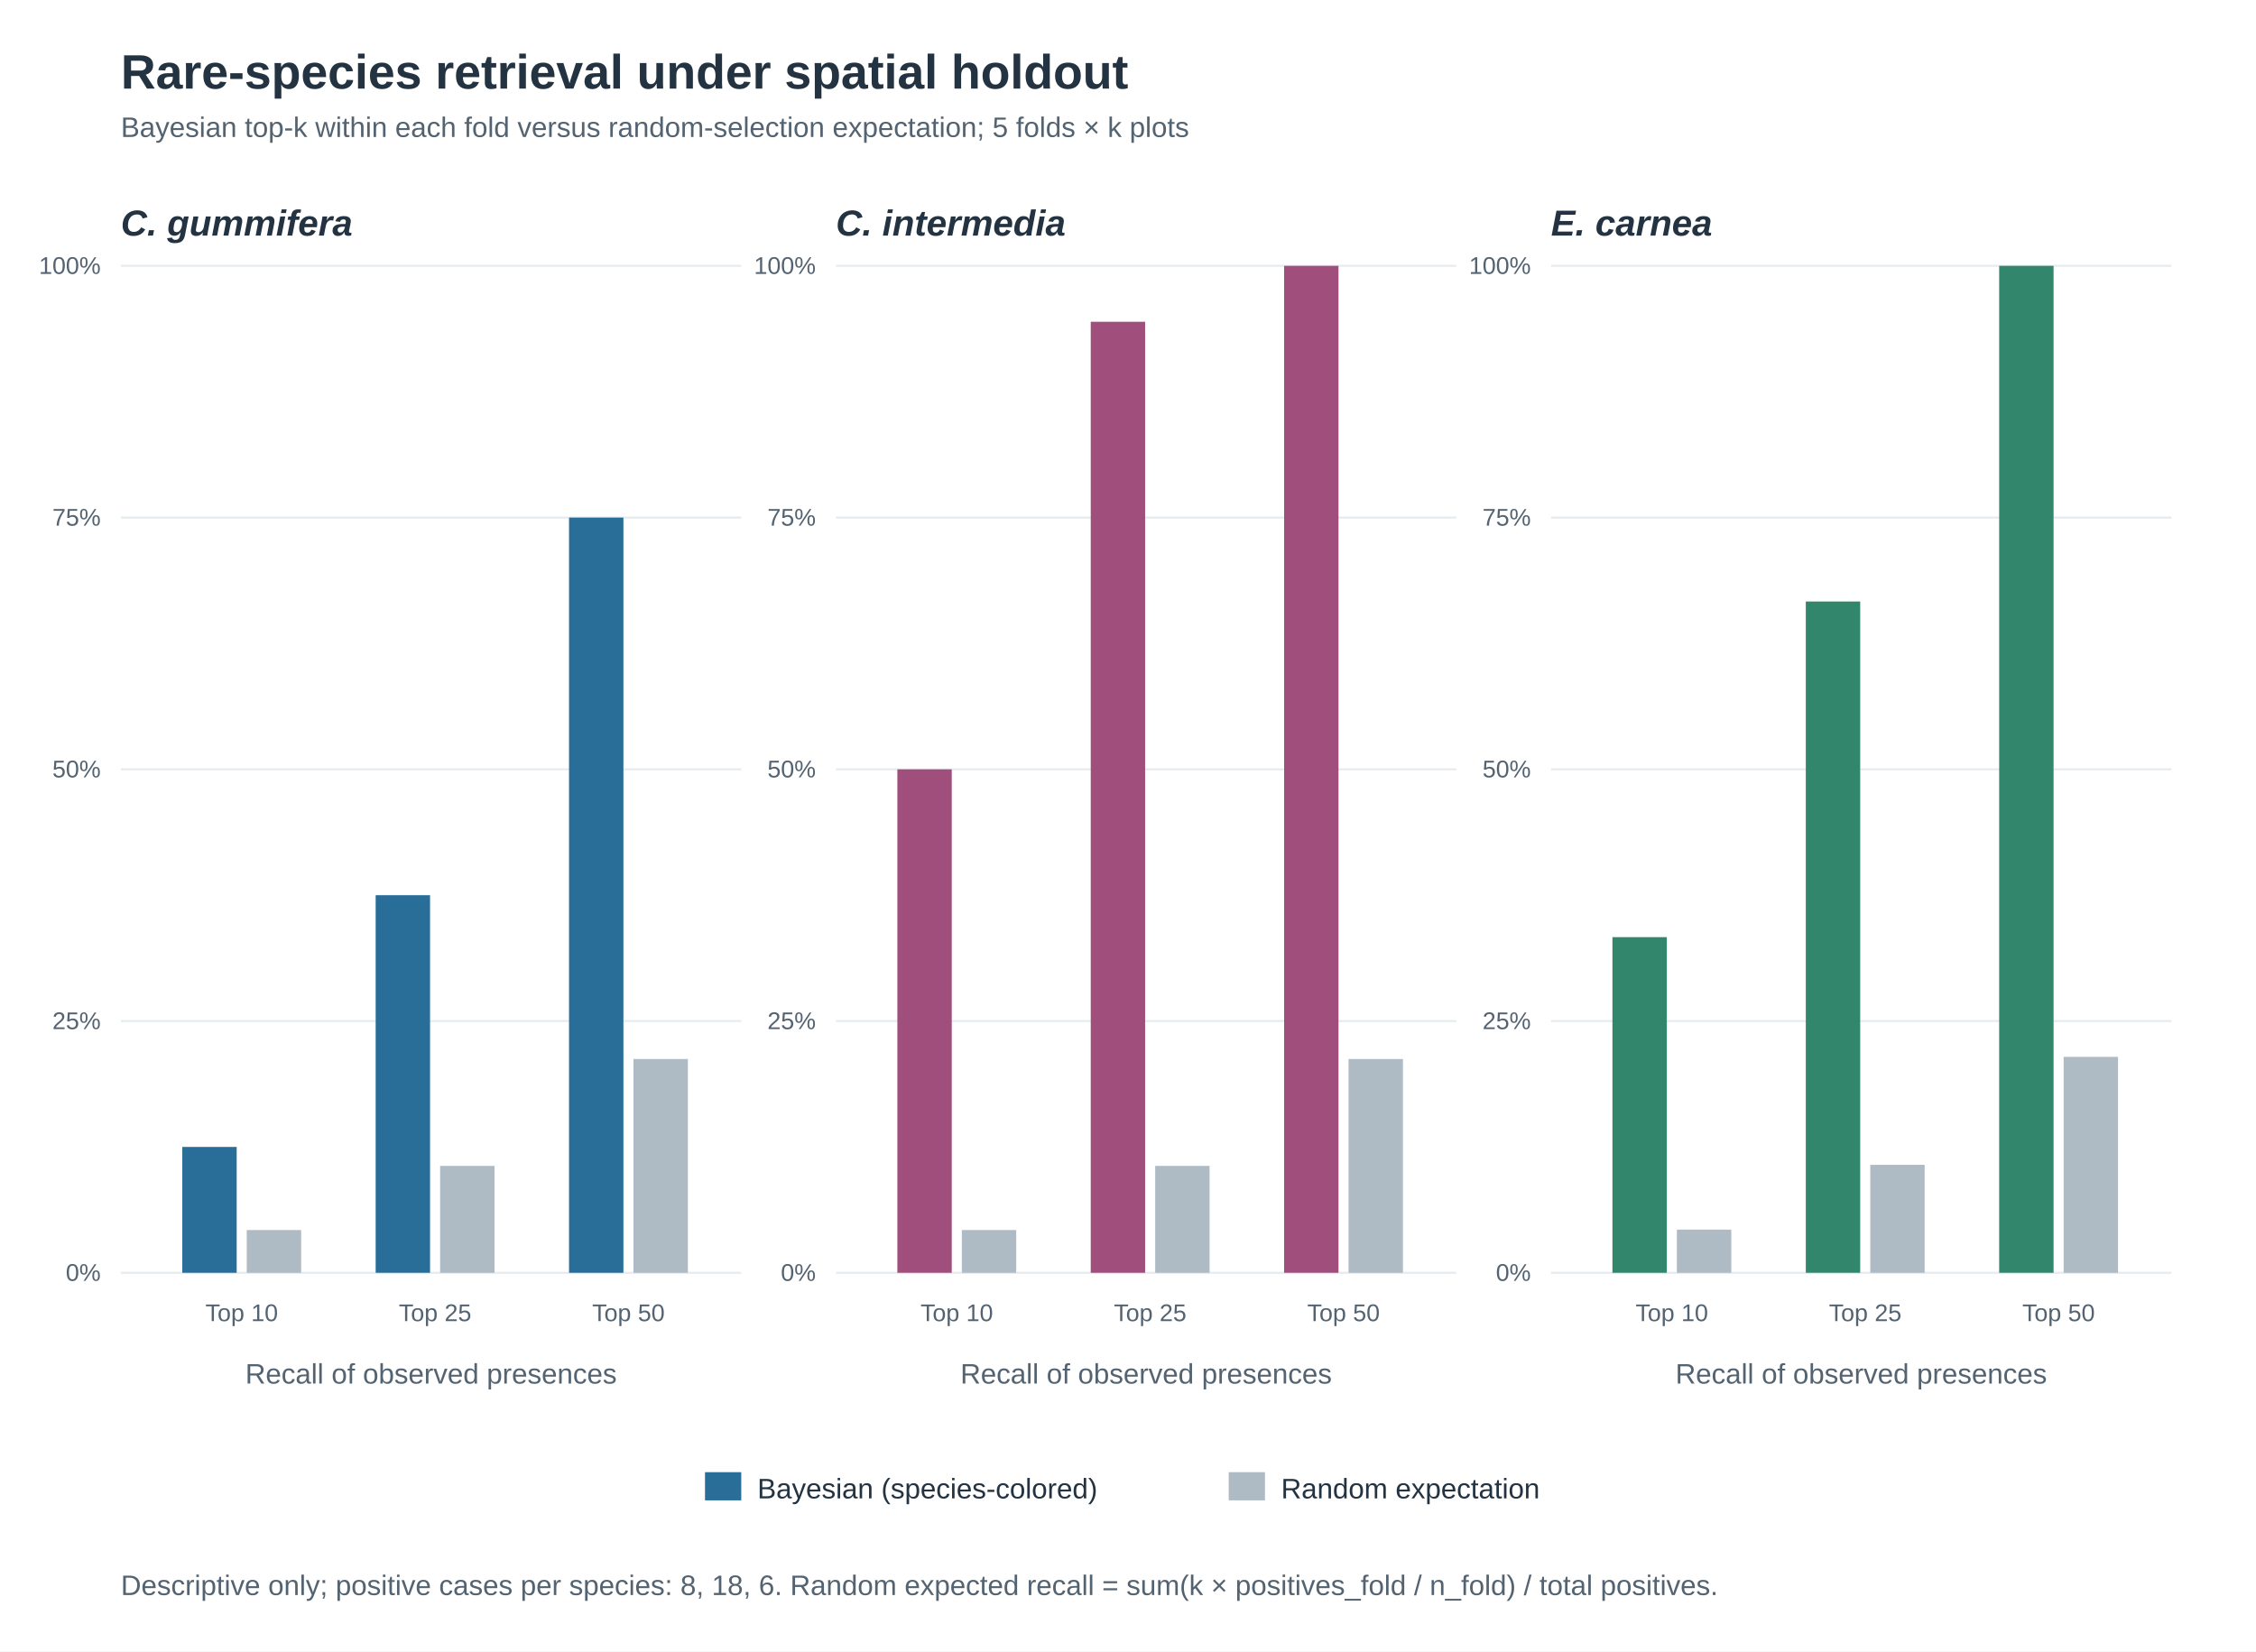
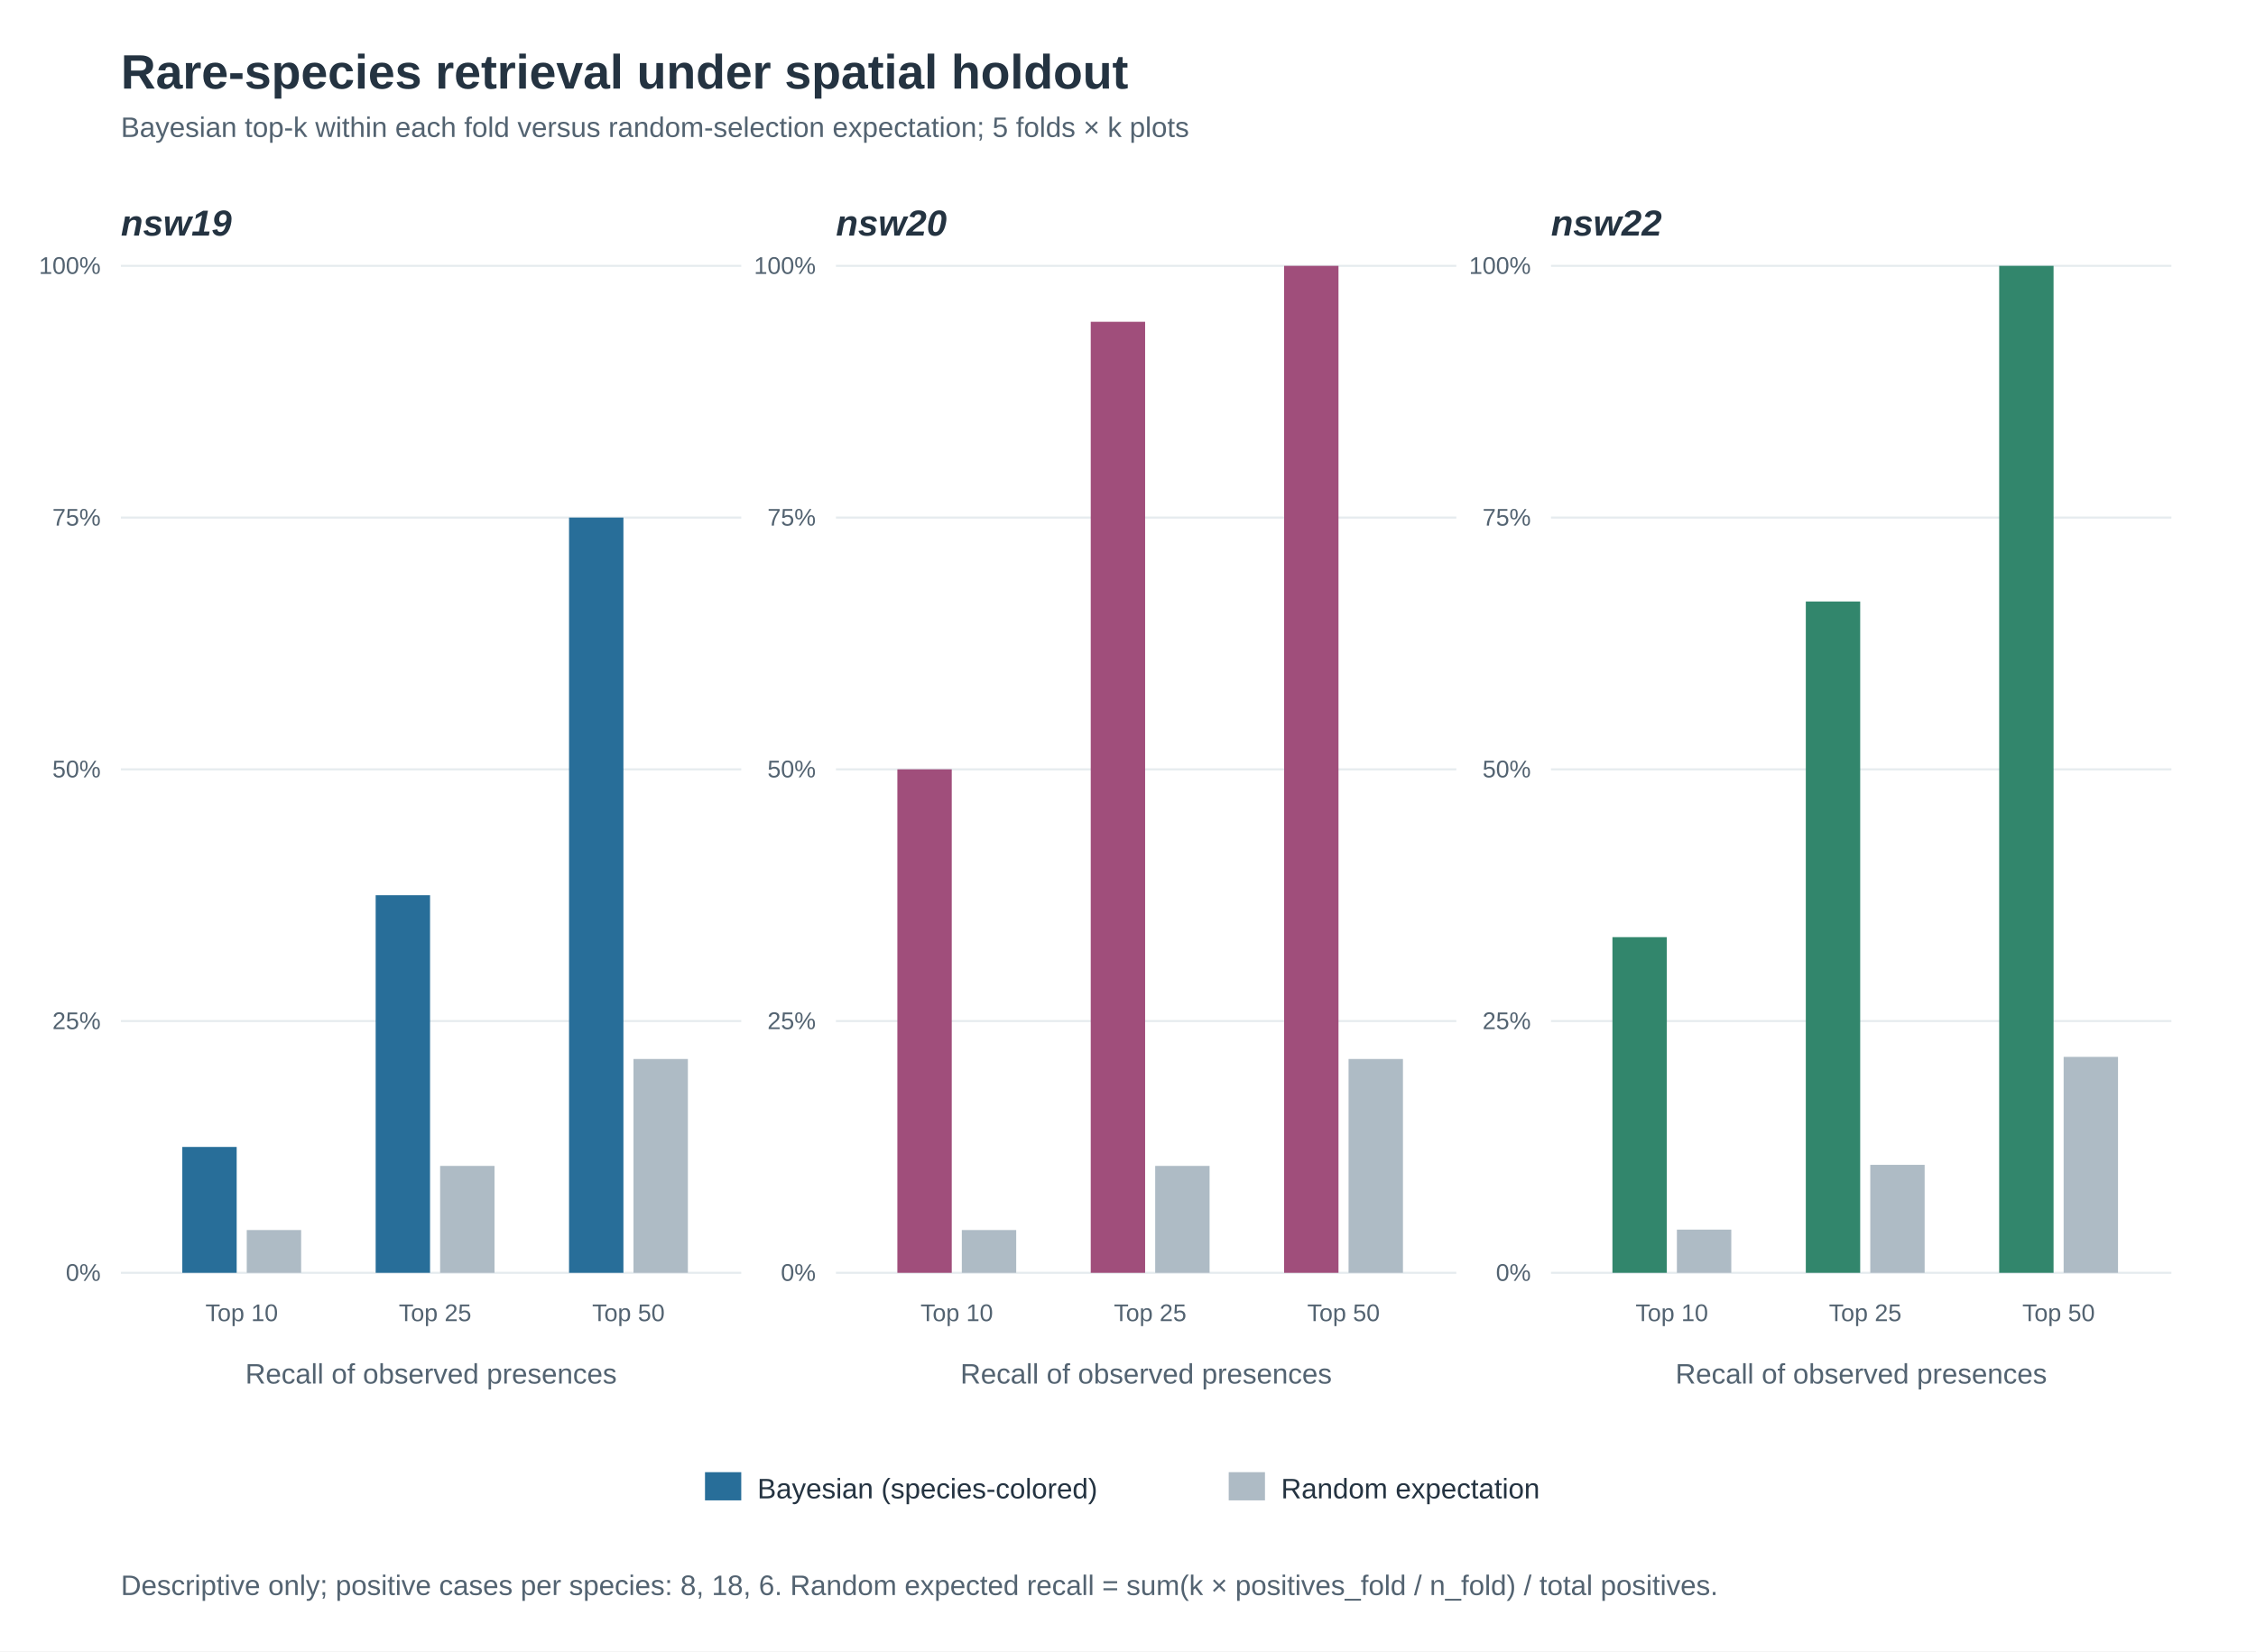
<svg xmlns="http://www.w3.org/2000/svg" width="1120" height="820" viewBox="0 0 1120 820">
  <rect width="1120" height="820" fill="#ffffff" />
  <style>text{font-family:Arial,Helvetica,sans-serif;fill:#243341}.title{font-size:24px;font-weight:700}.sub{font-size:14px;fill:#536371}.panel{font-size:18px;font-style:italic;font-weight:600}.tick{font-size:12px;fill:#536371}.legend{font-size:14px}</style>
  <text x="60" y="44" class="title">Rare-species retrieval under spatial holdout</text>
  <text x="60" y="68" class="sub">Bayesian top-k within each fold versus random-selection expectation; 5 folds × k plots</text>
-   <text x="60" y="117" class="panel">C. gummifera</text>
+   <text x="60" y="117" class="panel">nsw19</text>
  <line x1="60" y1="632" x2="368" y2="632" stroke="#e5ebee" />
  <text x="50" y="636" text-anchor="end" class="tick">0%</text>
  <line x1="60" y1="507" x2="368" y2="507" stroke="#e5ebee" />
  <text x="50" y="511" text-anchor="end" class="tick">25%</text>
  <line x1="60" y1="382" x2="368" y2="382" stroke="#e5ebee" />
  <text x="50" y="386" text-anchor="end" class="tick">50%</text>
  <line x1="60" y1="257" x2="368" y2="257" stroke="#e5ebee" />
  <text x="50" y="261" text-anchor="end" class="tick">75%</text>
  <line x1="60" y1="132" x2="368" y2="132" stroke="#e5ebee" />
  <text x="50" y="136" text-anchor="end" class="tick">100%</text>
  <rect x="90.5" y="569.5" width="27" height="62.5" fill="#286e99" />
  <rect x="122.5" y="610.768" width="27" height="21.232" fill="#aebbc5" />
  <text x="120" y="656" text-anchor="middle" class="tick">Top 10</text>
  <rect x="186.5" y="444.5" width="27" height="187.5" fill="#286e99" />
  <rect x="218.5" y="578.919" width="27" height="53.081" fill="#aebbc5" />
  <text x="216" y="656" text-anchor="middle" class="tick">Top 25</text>
  <rect x="282.5" y="257" width="27" height="375" fill="#286e99" />
  <rect x="314.5" y="525.839" width="27" height="106.161" fill="#aebbc5" />
  <text x="312" y="656" text-anchor="middle" class="tick">Top 50</text>
  <text x="214" y="687" text-anchor="middle" class="sub">Recall of observed presences</text>
-   <text x="415" y="117" class="panel">C. intermedia</text>
+   <text x="415" y="117" class="panel">nsw20</text>
  <line x1="415" y1="632" x2="723" y2="632" stroke="#e5ebee" />
  <text x="405" y="636" text-anchor="end" class="tick">0%</text>
  <line x1="415" y1="507" x2="723" y2="507" stroke="#e5ebee" />
  <text x="405" y="511" text-anchor="end" class="tick">25%</text>
  <line x1="415" y1="382" x2="723" y2="382" stroke="#e5ebee" />
  <text x="405" y="386" text-anchor="end" class="tick">50%</text>
  <line x1="415" y1="257" x2="723" y2="257" stroke="#e5ebee" />
  <text x="405" y="261" text-anchor="end" class="tick">75%</text>
  <line x1="415" y1="132" x2="723" y2="132" stroke="#e5ebee" />
  <text x="405" y="136" text-anchor="end" class="tick">100%</text>
  <rect x="445.5" y="382" width="27" height="250" fill="#a04e7b" />
  <rect x="477.5" y="610.768" width="27" height="21.232" fill="#aebbc5" />
  <text x="475" y="656" text-anchor="middle" class="tick">Top 10</text>
  <rect x="541.5" y="159.778" width="27" height="472.222" fill="#a04e7b" />
  <rect x="573.5" y="578.919" width="27" height="53.081" fill="#aebbc5" />
  <text x="571" y="656" text-anchor="middle" class="tick">Top 25</text>
  <rect x="637.5" y="132" width="27" height="500" fill="#a04e7b" />
  <rect x="669.5" y="525.839" width="27" height="106.161" fill="#aebbc5" />
  <text x="667" y="656" text-anchor="middle" class="tick">Top 50</text>
  <text x="569" y="687" text-anchor="middle" class="sub">Recall of observed presences</text>
-   <text x="770" y="117" class="panel">E. carnea</text>
+   <text x="770" y="117" class="panel">nsw22</text>
  <line x1="770" y1="632" x2="1078" y2="632" stroke="#e5ebee" />
  <text x="760" y="636" text-anchor="end" class="tick">0%</text>
  <line x1="770" y1="507" x2="1078" y2="507" stroke="#e5ebee" />
  <text x="760" y="511" text-anchor="end" class="tick">25%</text>
  <line x1="770" y1="382" x2="1078" y2="382" stroke="#e5ebee" />
  <text x="760" y="386" text-anchor="end" class="tick">50%</text>
  <line x1="770" y1="257" x2="1078" y2="257" stroke="#e5ebee" />
  <text x="760" y="261" text-anchor="end" class="tick">75%</text>
  <line x1="770" y1="132" x2="1078" y2="132" stroke="#e5ebee" />
  <text x="760" y="136" text-anchor="end" class="tick">100%</text>
  <rect x="800.5" y="465.333" width="27" height="166.667" fill="#32866c" />
  <rect x="832.5" y="610.556" width="27" height="21.444" fill="#aebbc5" />
  <text x="830" y="656" text-anchor="middle" class="tick">Top 10</text>
  <rect x="896.5" y="298.667" width="27" height="333.333" fill="#32866c" />
  <rect x="928.5" y="578.39" width="27" height="53.61" fill="#aebbc5" />
  <text x="926" y="656" text-anchor="middle" class="tick">Top 25</text>
  <rect x="992.5" y="132" width="27" height="500" fill="#32866c" />
  <rect x="1024.5" y="524.78" width="27" height="107.22" fill="#aebbc5" />
  <text x="1022" y="656" text-anchor="middle" class="tick">Top 50</text>
  <text x="924" y="687" text-anchor="middle" class="sub">Recall of observed presences</text>
  <rect x="350" y="731" width="18" height="14" fill="#286e99" />
  <text x="376" y="744" class="legend">Bayesian (species-colored)</text>
  <rect x="610" y="731" width="18" height="14" fill="#aebbc5" />
  <text x="636" y="744" class="legend">Random expectation</text>
  <text x="60" y="792" class="sub">Descriptive only; positive cases per species: 8, 18, 6. Random expected recall = sum(k × positives_fold / n_fold) / total positives.</text>
</svg>
